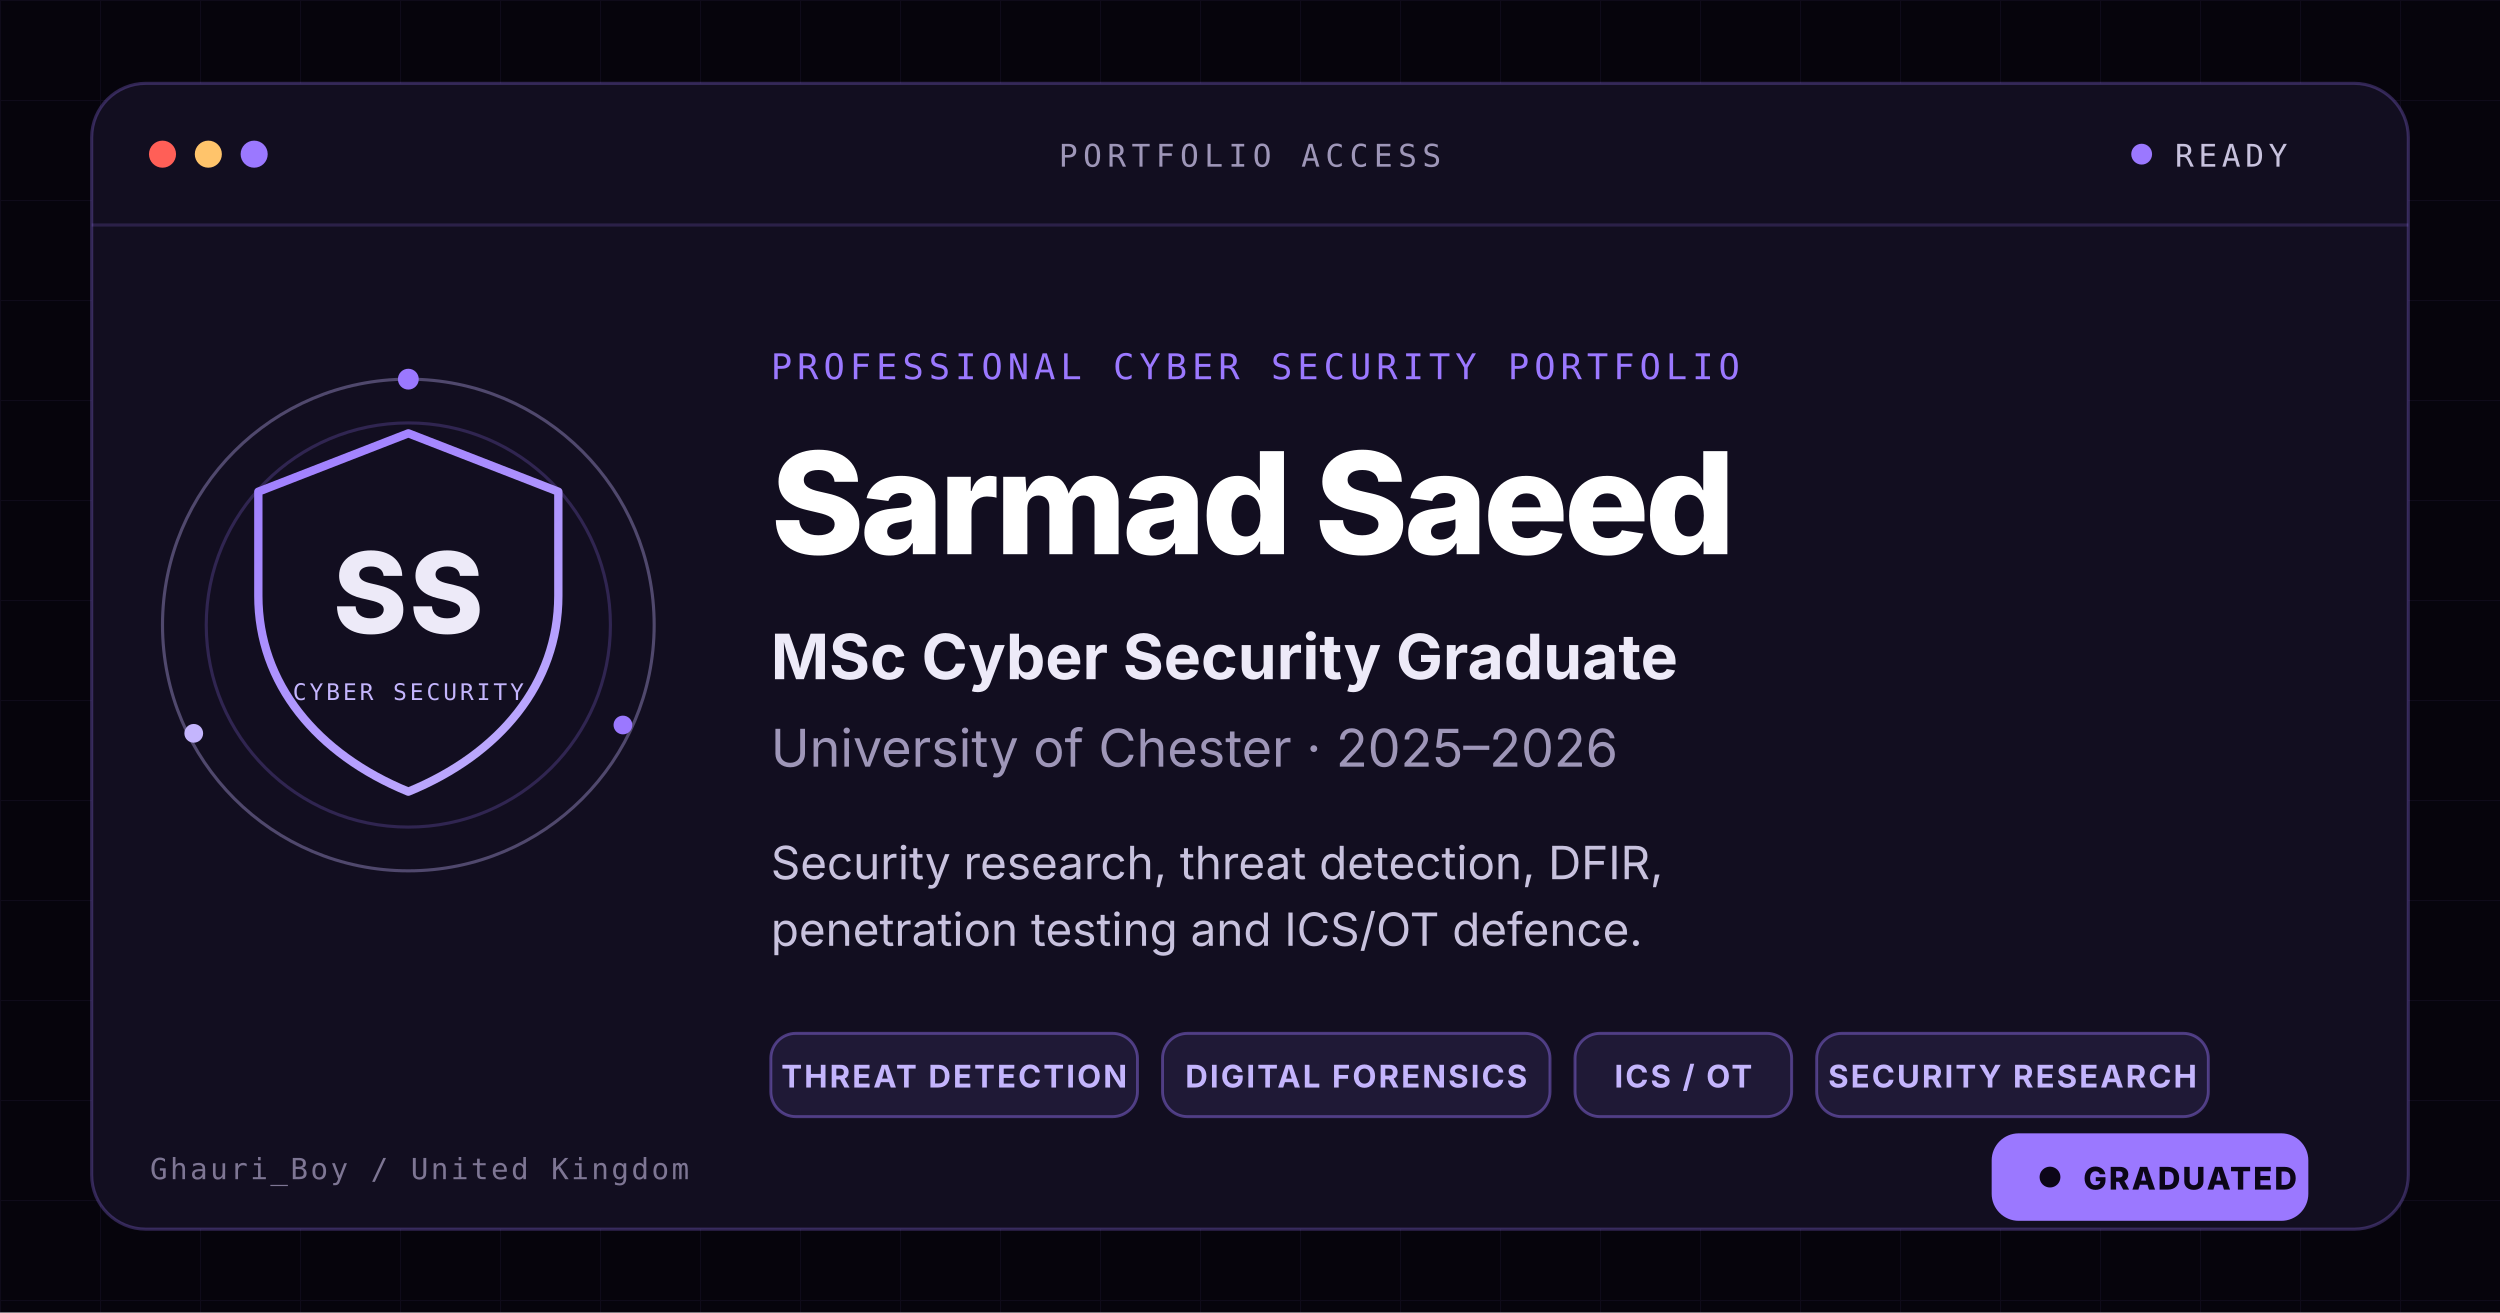
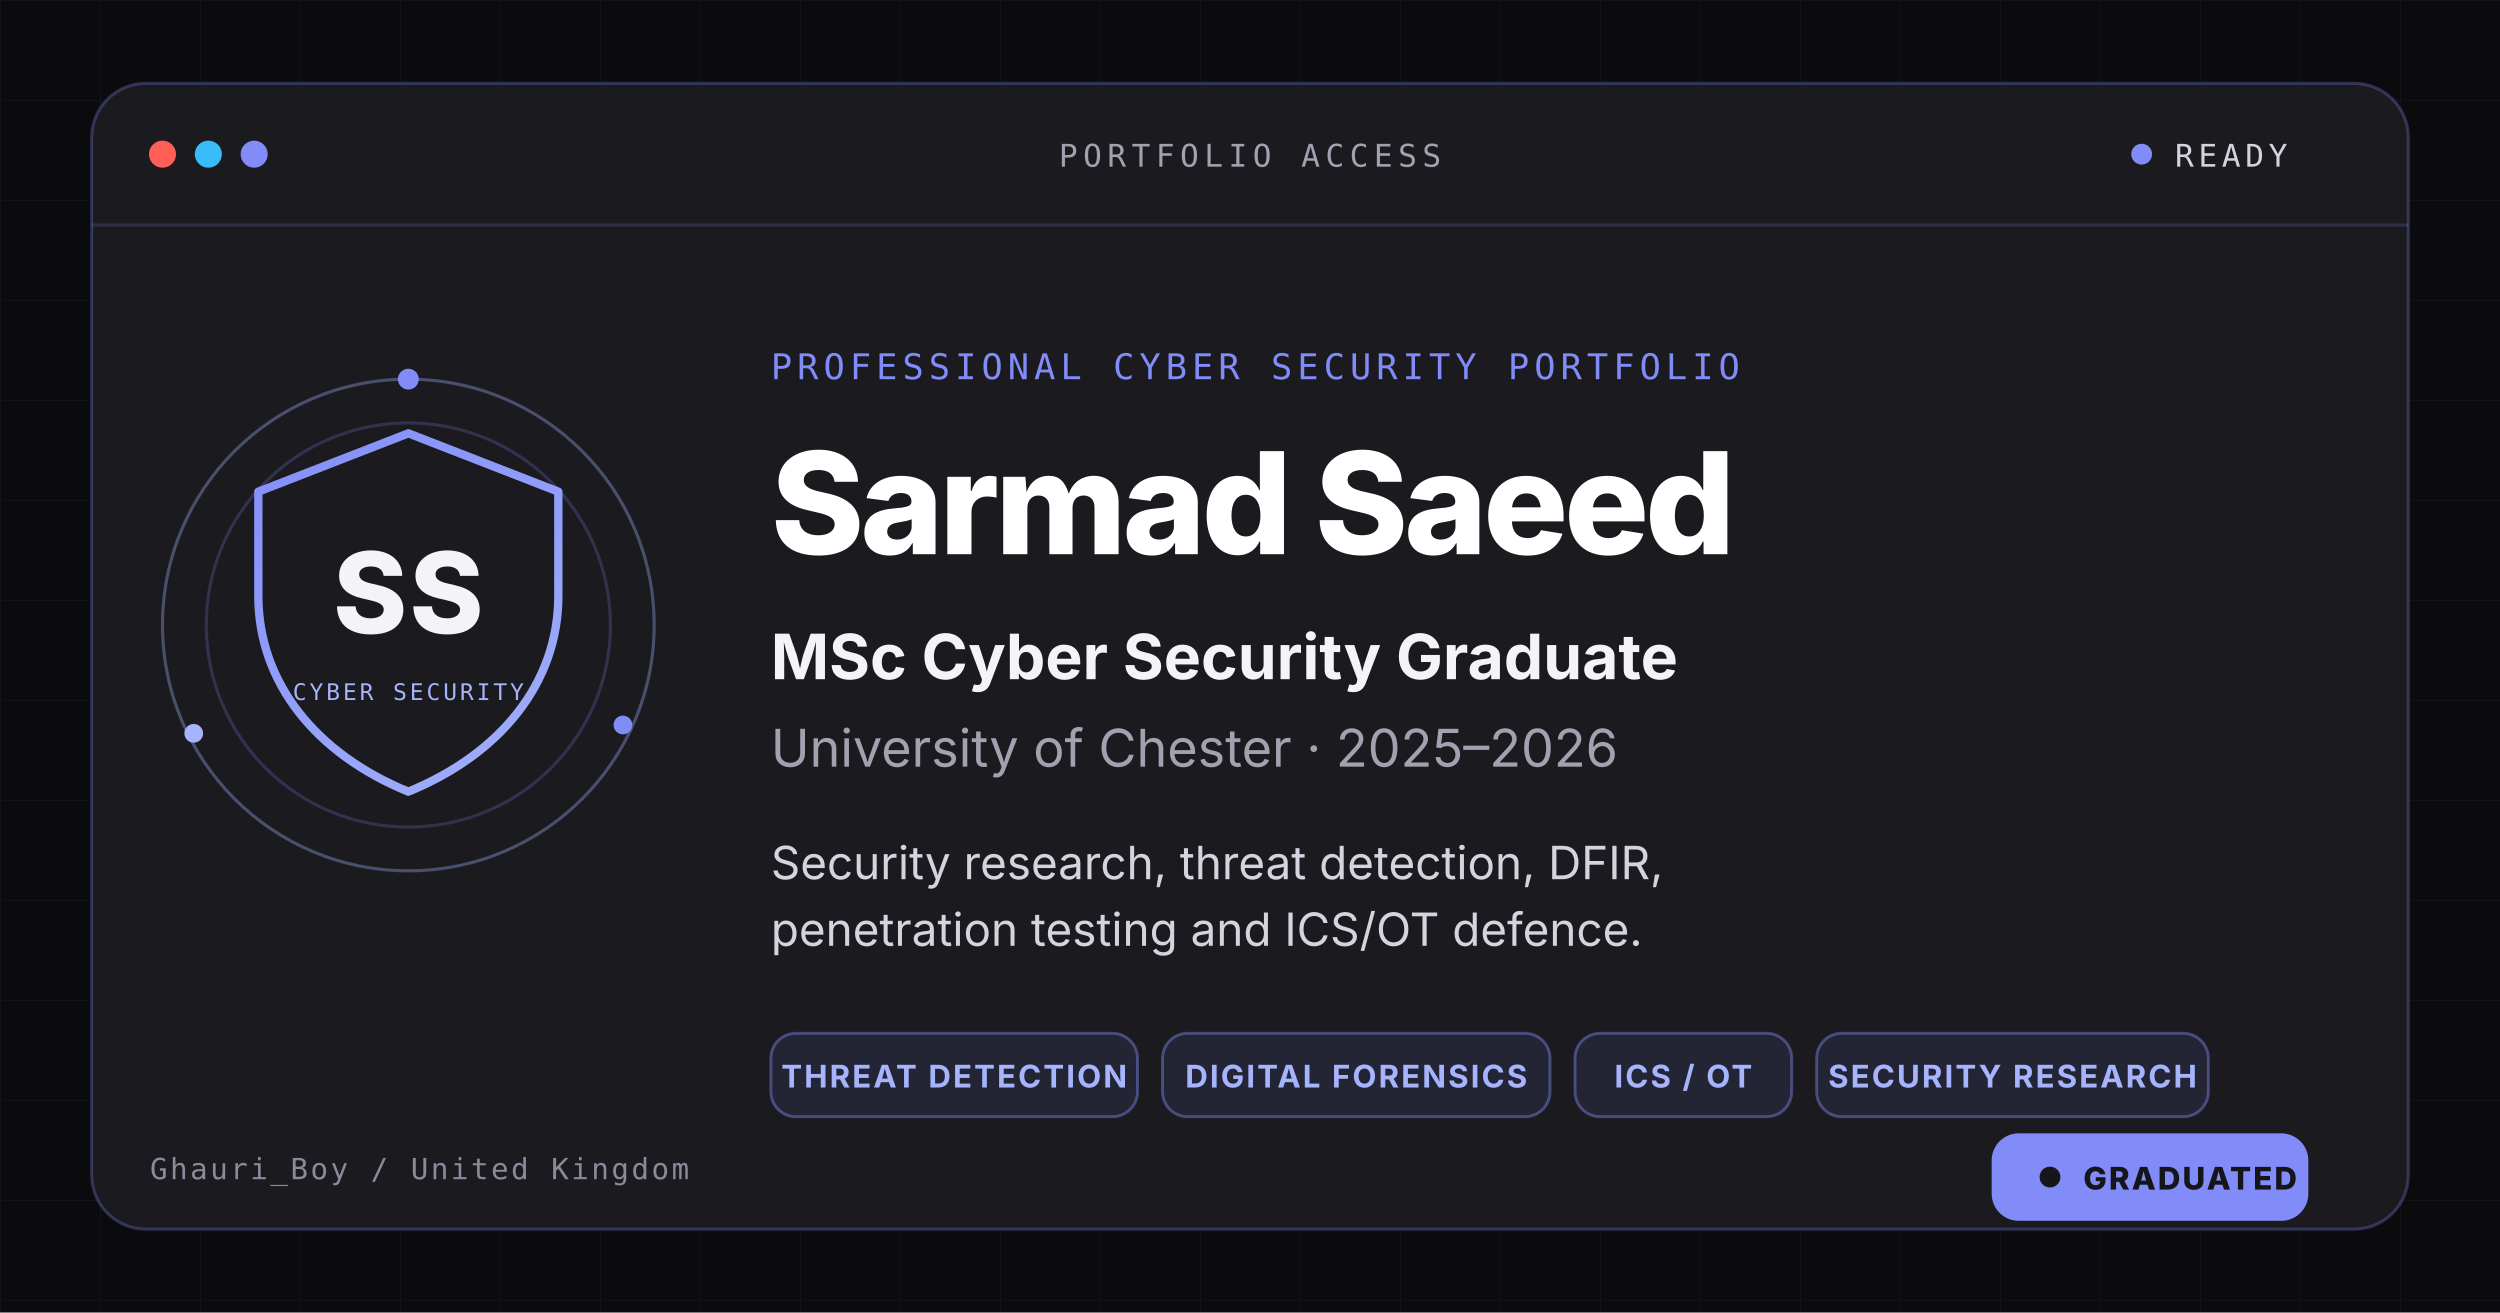
<svg xmlns="http://www.w3.org/2000/svg" width="1200" height="630" viewBox="0 0 1200 630">
  <defs>
    <linearGradient id="bg" x1="0" y1="0" x2="1200" y2="630" gradientUnits="userSpaceOnUse">
-       <stop offset="0" stop-color="#0A0616" />
-       <stop offset="0.5" stop-color="#06040C" />
-       <stop offset="1" stop-color="#0A0616" />
+       <stop offset="0" stop-color="#121214" />
+       <stop offset="0.5" stop-color="#0B0B0D" />
+       <stop offset="1" stop-color="#121214" />
    </linearGradient>
    <radialGradient id="glowA" cx="0.1" cy="0.05" r="0.6">
-       <stop offset="0" stop-color="#9b78ff" stop-opacity="0.16" />
-       <stop offset="1" stop-color="#9b78ff" stop-opacity="0" />
+       <stop offset="0" stop-color="#818CF8" stop-opacity="0.16" />
+       <stop offset="1" stop-color="#818CF8" stop-opacity="0" />
    </radialGradient>
    <radialGradient id="glowB" cx="0.95" cy="0.9" r="0.6">
-       <stop offset="0" stop-color="#c4b5fd" stop-opacity="0.12" />
-       <stop offset="1" stop-color="#c4b5fd" stop-opacity="0" />
+       <stop offset="0" stop-color="#A5B4FC" stop-opacity="0.12" />
+       <stop offset="1" stop-color="#A5B4FC" stop-opacity="0" />
    </radialGradient>
    <pattern id="grid" width="48" height="48" patternUnits="userSpaceOnUse">
-       <path d="M48 0H0V48" fill="none" stroke="#9b78ff" stroke-opacity="0.06" stroke-width="1" />
+       <path d="M48 0H0V48" fill="none" stroke="#818CF8" stroke-opacity="0.06" stroke-width="1" />
    </pattern>
    <linearGradient id="shield" x1="120" y1="190" x2="272" y2="410" gradientUnits="userSpaceOnUse">
-       <stop offset="0" stop-color="#9b78ff" />
-       <stop offset="1" stop-color="#c4b5fd" />
+       <stop offset="0" stop-color="#818CF8" />
+       <stop offset="1" stop-color="#A5B4FC" />
    </linearGradient>
  </defs>
-   <rect width="1200" height="630" fill="#06040C" />
+   <rect width="1200" height="630" fill="#0B0B0D" />
  <rect width="1200" height="630" fill="url(#grid)" />
-   <rect x="44" y="40" width="1112" height="550" rx="26" fill="#120E20" stroke="#9b78ff" stroke-opacity="0.28" stroke-width="1.5" />
-   <path d="M44 108 H1156" stroke="#9b78ff" stroke-opacity="0.18" stroke-width="1.5" />
+   <rect x="44" y="40" width="1112" height="550" rx="26" fill="#1A1A1F" stroke="#818CF8" stroke-opacity="0.28" stroke-width="1.5" />
+   <path d="M44 108 H1156" stroke="#818CF8" stroke-opacity="0.18" stroke-width="1.5" />
  <circle cx="78" cy="74" r="6.5" fill="#ff5f57" />
-   <circle cx="100" cy="74" r="6.5" fill="#ffc46b" />
-   <circle cx="122" cy="74" r="6.5" fill="#9b78ff" />
-   <text x="600" y="80" text-anchor="middle" fill="#9E96B8" font-family="Consolas, 'SFMono-Regular', Menlo, monospace" font-size="15" letter-spacing="2.6">PORTFOLIO ACCESS</text>
-   <circle cx="1028" cy="74" r="5" fill="#9b78ff" />
-   <text x="1044" y="80" fill="#C8C2DE" font-family="Consolas, 'SFMono-Regular', Menlo, monospace" font-size="15" letter-spacing="2.2">READY</text>
-   <circle cx="196" cy="300" r="118" fill="none" stroke="#c4b5fd" stroke-opacity="0.35" stroke-width="1.5" />
-   <circle cx="196" cy="300" r="97" fill="none" stroke="#9b78ff" stroke-opacity="0.22" stroke-width="1.5" />
-   <circle cx="196" cy="182" r="5" fill="#9b78ff" />
-   <circle cx="93" cy="352" r="4.5" fill="#c4b5fd" />
-   <circle cx="299" cy="348" r="4.5" fill="#9b78ff" />
+   <circle cx="100" cy="74" r="6.5" fill="#38BDF8" />
+   <circle cx="122" cy="74" r="6.5" fill="#818CF8" />
+   <text x="600" y="80" text-anchor="middle" fill="#A1A1AF" font-family="Consolas, 'SFMono-Regular', Menlo, monospace" font-size="15" letter-spacing="2.6">PORTFOLIO ACCESS</text>
+   <circle cx="1028" cy="74" r="5" fill="#818CF8" />
+   <text x="1044" y="80" fill="#D4D4DE" font-family="Consolas, 'SFMono-Regular', Menlo, monospace" font-size="15" letter-spacing="2.2">READY</text>
+   <circle cx="196" cy="300" r="118" fill="none" stroke="#A5B4FC" stroke-opacity="0.35" stroke-width="1.5" />
+   <circle cx="196" cy="300" r="97" fill="none" stroke="#818CF8" stroke-opacity="0.22" stroke-width="1.5" />
+   <circle cx="196" cy="182" r="5" fill="#818CF8" />
+   <circle cx="93" cy="352" r="4.5" fill="#A5B4FC" />
+   <circle cx="299" cy="348" r="4.5" fill="#818CF8" />
  <path d="M196 208 L268 236 v50c0 42-28 76-72 94-44-18-72-52-72-94v-50z" fill="none" stroke="url(#shield)" stroke-width="4" stroke-linejoin="round" />
-   <text x="196" y="304" text-anchor="middle" fill="#EDEAF8" font-family="Inter, 'Segoe UI', Helvetica, Arial, sans-serif" font-size="54" font-weight="800" letter-spacing="1">SS</text>
-   <text x="196" y="336" text-anchor="middle" fill="#C4B5FD" font-family="Consolas, 'SFMono-Regular', Menlo, monospace" font-size="11" letter-spacing="1.4">CYBER SECURITY</text>
-   <text x="370" y="182" fill="#9b78ff" font-family="Consolas, 'SFMono-Regular', Menlo, monospace" font-size="17" letter-spacing="2.4">PROFESSIONAL CYBER SECURITY PORTFOLIO</text>
+   <text x="196" y="304" text-anchor="middle" fill="#F4F4F6" font-family="Inter, 'Segoe UI', Helvetica, Arial, sans-serif" font-size="54" font-weight="800" letter-spacing="1">SS</text>
+   <text x="196" y="336" text-anchor="middle" fill="#A5B4FC" font-family="Consolas, 'SFMono-Regular', Menlo, monospace" font-size="11" letter-spacing="1.4">CYBER SECURITY</text>
+   <text x="370" y="182" fill="#818CF8" font-family="Consolas, 'SFMono-Regular', Menlo, monospace" font-size="17" letter-spacing="2.4">PROFESSIONAL CYBER SECURITY PORTFOLIO</text>
  <text x="370" y="266" fill="#ffffff" font-family="Inter, 'Segoe UI', Helvetica, Arial, sans-serif" font-size="68" font-weight="800" letter-spacing="-2">Sarmad Saeed</text>
-   <text x="370" y="326" fill="#EDEAF8" font-family="Inter, 'Segoe UI', Helvetica, Arial, sans-serif" font-size="30" font-weight="700">MSc Cyber Security Graduate</text>
-   <text x="370" y="368" fill="#9E96B8" font-family="Inter, 'Segoe UI', Helvetica, Arial, sans-serif" font-size="25">University of Chester · 2025–2026</text>
-   <text x="370" y="422" fill="#C8C2DE" font-family="Inter, 'Segoe UI', Helvetica, Arial, sans-serif" font-size="22">Security research, threat detection, DFIR,</text>
-   <text x="370" y="454" fill="#C8C2DE" font-family="Inter, 'Segoe UI', Helvetica, Arial, sans-serif" font-size="22">penetration testing and ICS/OT defence.</text>
+   <text x="370" y="326" fill="#F4F4F6" font-family="Inter, 'Segoe UI', Helvetica, Arial, sans-serif" font-size="30" font-weight="700">MSc Cyber Security Graduate</text>
+   <text x="370" y="368" fill="#A1A1AF" font-family="Inter, 'Segoe UI', Helvetica, Arial, sans-serif" font-size="25">University of Chester · 2025–2026</text>
+   <text x="370" y="422" fill="#D4D4DE" font-family="Inter, 'Segoe UI', Helvetica, Arial, sans-serif" font-size="22">Security research, threat detection, DFIR,</text>
+   <text x="370" y="454" fill="#D4D4DE" font-family="Inter, 'Segoe UI', Helvetica, Arial, sans-serif" font-size="22">penetration testing and ICS/OT defence.</text>
  <g font-family="Inter, 'Segoe UI', Helvetica, Arial, sans-serif" font-size="15" font-weight="700" letter-spacing="1">
-     <rect x="370" y="496" width="176" height="40" rx="12" fill="#9b78ff" fill-opacity="0.10" stroke="#9b78ff" stroke-opacity="0.42" stroke-width="1.4" />
-     <text x="458" y="522" text-anchor="middle" fill="#C4B5FD">THREAT DETECTION</text>
-     <rect x="558" y="496" width="186" height="40" rx="12" fill="#9b78ff" fill-opacity="0.10" stroke="#9b78ff" stroke-opacity="0.42" stroke-width="1.4" />
-     <text x="651" y="522" text-anchor="middle" fill="#C4B5FD">DIGITAL FORENSICS</text>
-     <rect x="756" y="496" width="104" height="40" rx="12" fill="#9b78ff" fill-opacity="0.10" stroke="#9b78ff" stroke-opacity="0.42" stroke-width="1.4" />
-     <text x="808" y="522" text-anchor="middle" fill="#C4B5FD">ICS / OT</text>
-     <rect x="872" y="496" width="188" height="40" rx="12" fill="#9b78ff" fill-opacity="0.10" stroke="#9b78ff" stroke-opacity="0.42" stroke-width="1.4" />
-     <text x="966" y="522" text-anchor="middle" fill="#C4B5FD">SECURITY RESEARCH</text>
+     <rect x="370" y="496" width="176" height="40" rx="12" fill="#818CF8" fill-opacity="0.10" stroke="#818CF8" stroke-opacity="0.42" stroke-width="1.4" />
+     <text x="458" y="522" text-anchor="middle" fill="#A5B4FC">THREAT DETECTION</text>
+     <rect x="558" y="496" width="186" height="40" rx="12" fill="#818CF8" fill-opacity="0.10" stroke="#818CF8" stroke-opacity="0.42" stroke-width="1.4" />
+     <text x="651" y="522" text-anchor="middle" fill="#A5B4FC">DIGITAL FORENSICS</text>
+     <rect x="756" y="496" width="104" height="40" rx="12" fill="#818CF8" fill-opacity="0.10" stroke="#818CF8" stroke-opacity="0.42" stroke-width="1.4" />
+     <text x="808" y="522" text-anchor="middle" fill="#A5B4FC">ICS / OT</text>
+     <rect x="872" y="496" width="188" height="40" rx="12" fill="#818CF8" fill-opacity="0.10" stroke="#818CF8" stroke-opacity="0.42" stroke-width="1.4" />
+     <text x="966" y="522" text-anchor="middle" fill="#A5B4FC">SECURITY RESEARCH</text>
  </g>
-   <text x="72" y="566" fill="#7E7694" font-family="Consolas, 'SFMono-Regular', Menlo, monospace" font-size="14" letter-spacing="1.2">Ghauri_Boy  /  United Kingdom</text>
-   <rect x="956" y="544" width="152" height="42" rx="13" fill="#9b78ff" />
-   <circle cx="984" cy="565" r="5" fill="#0C0618" />
-   <text x="1000" y="571" fill="#0C0618" font-family="Inter, 'Segoe UI', Helvetica, Arial, sans-serif" font-size="15" font-weight="800" letter-spacing="1">GRADUATED</text>
+   <text x="72" y="566" fill="#8A8A9C" font-family="Consolas, 'SFMono-Regular', Menlo, monospace" font-size="14" letter-spacing="1.2">Ghauri_Boy  /  United Kingdom</text>
+   <rect x="956" y="544" width="152" height="42" rx="13" fill="#818CF8" />
+   <circle cx="984" cy="565" r="5" fill="#16161A" />
+   <text x="1000" y="571" fill="#16161A" font-family="Inter, 'Segoe UI', Helvetica, Arial, sans-serif" font-size="15" font-weight="800" letter-spacing="1">GRADUATED</text>
</svg>
